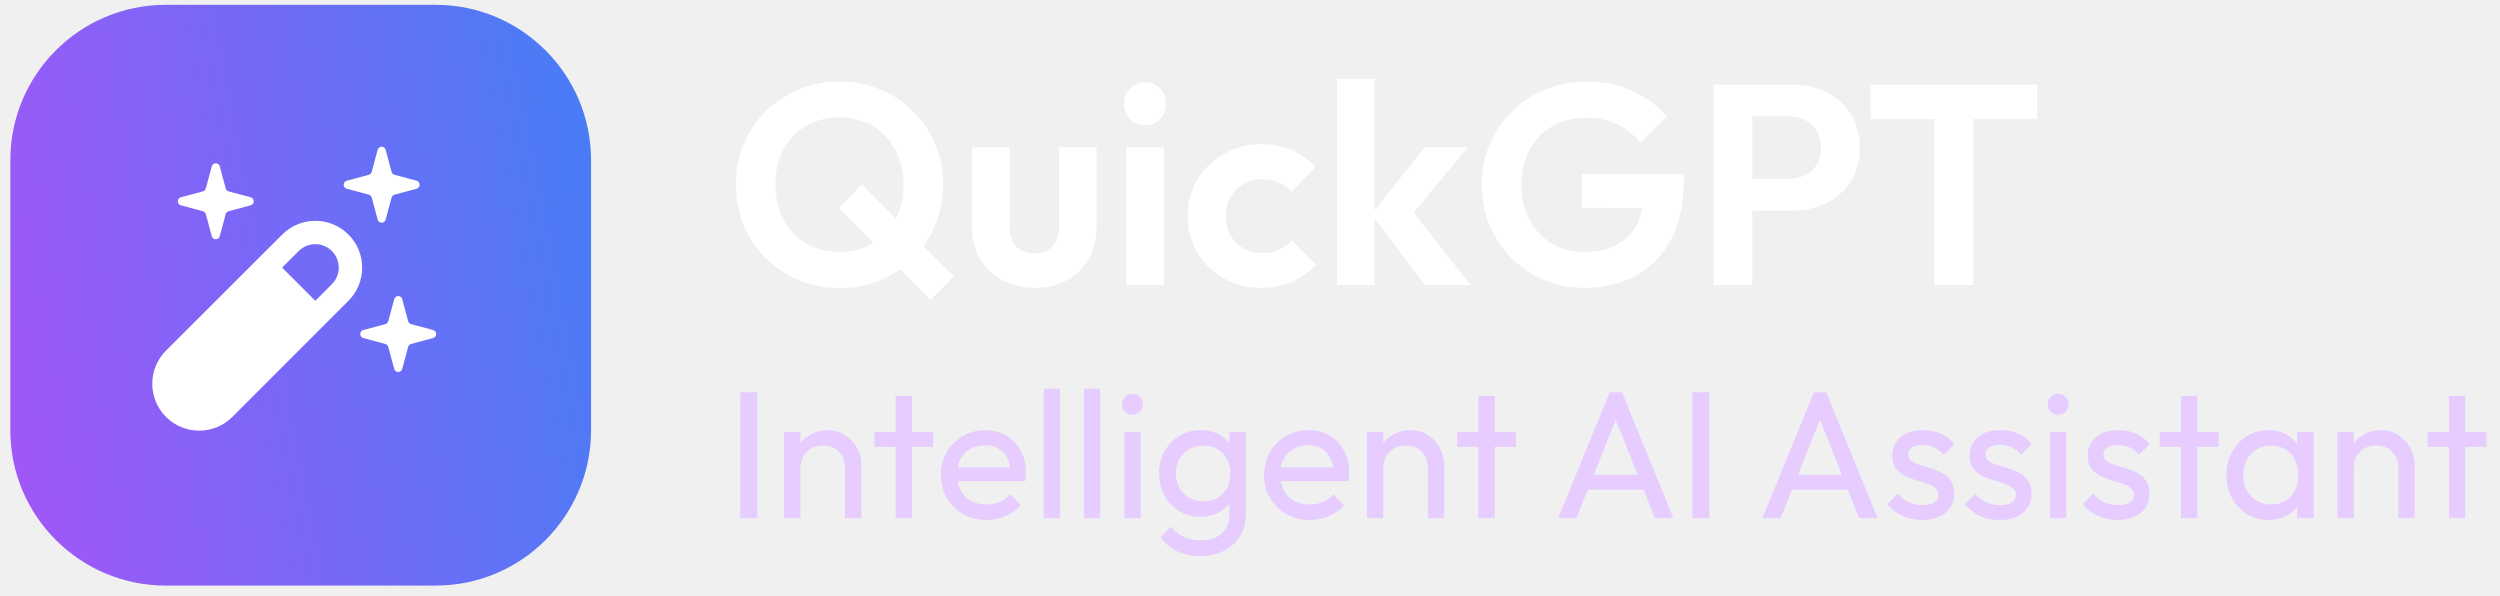
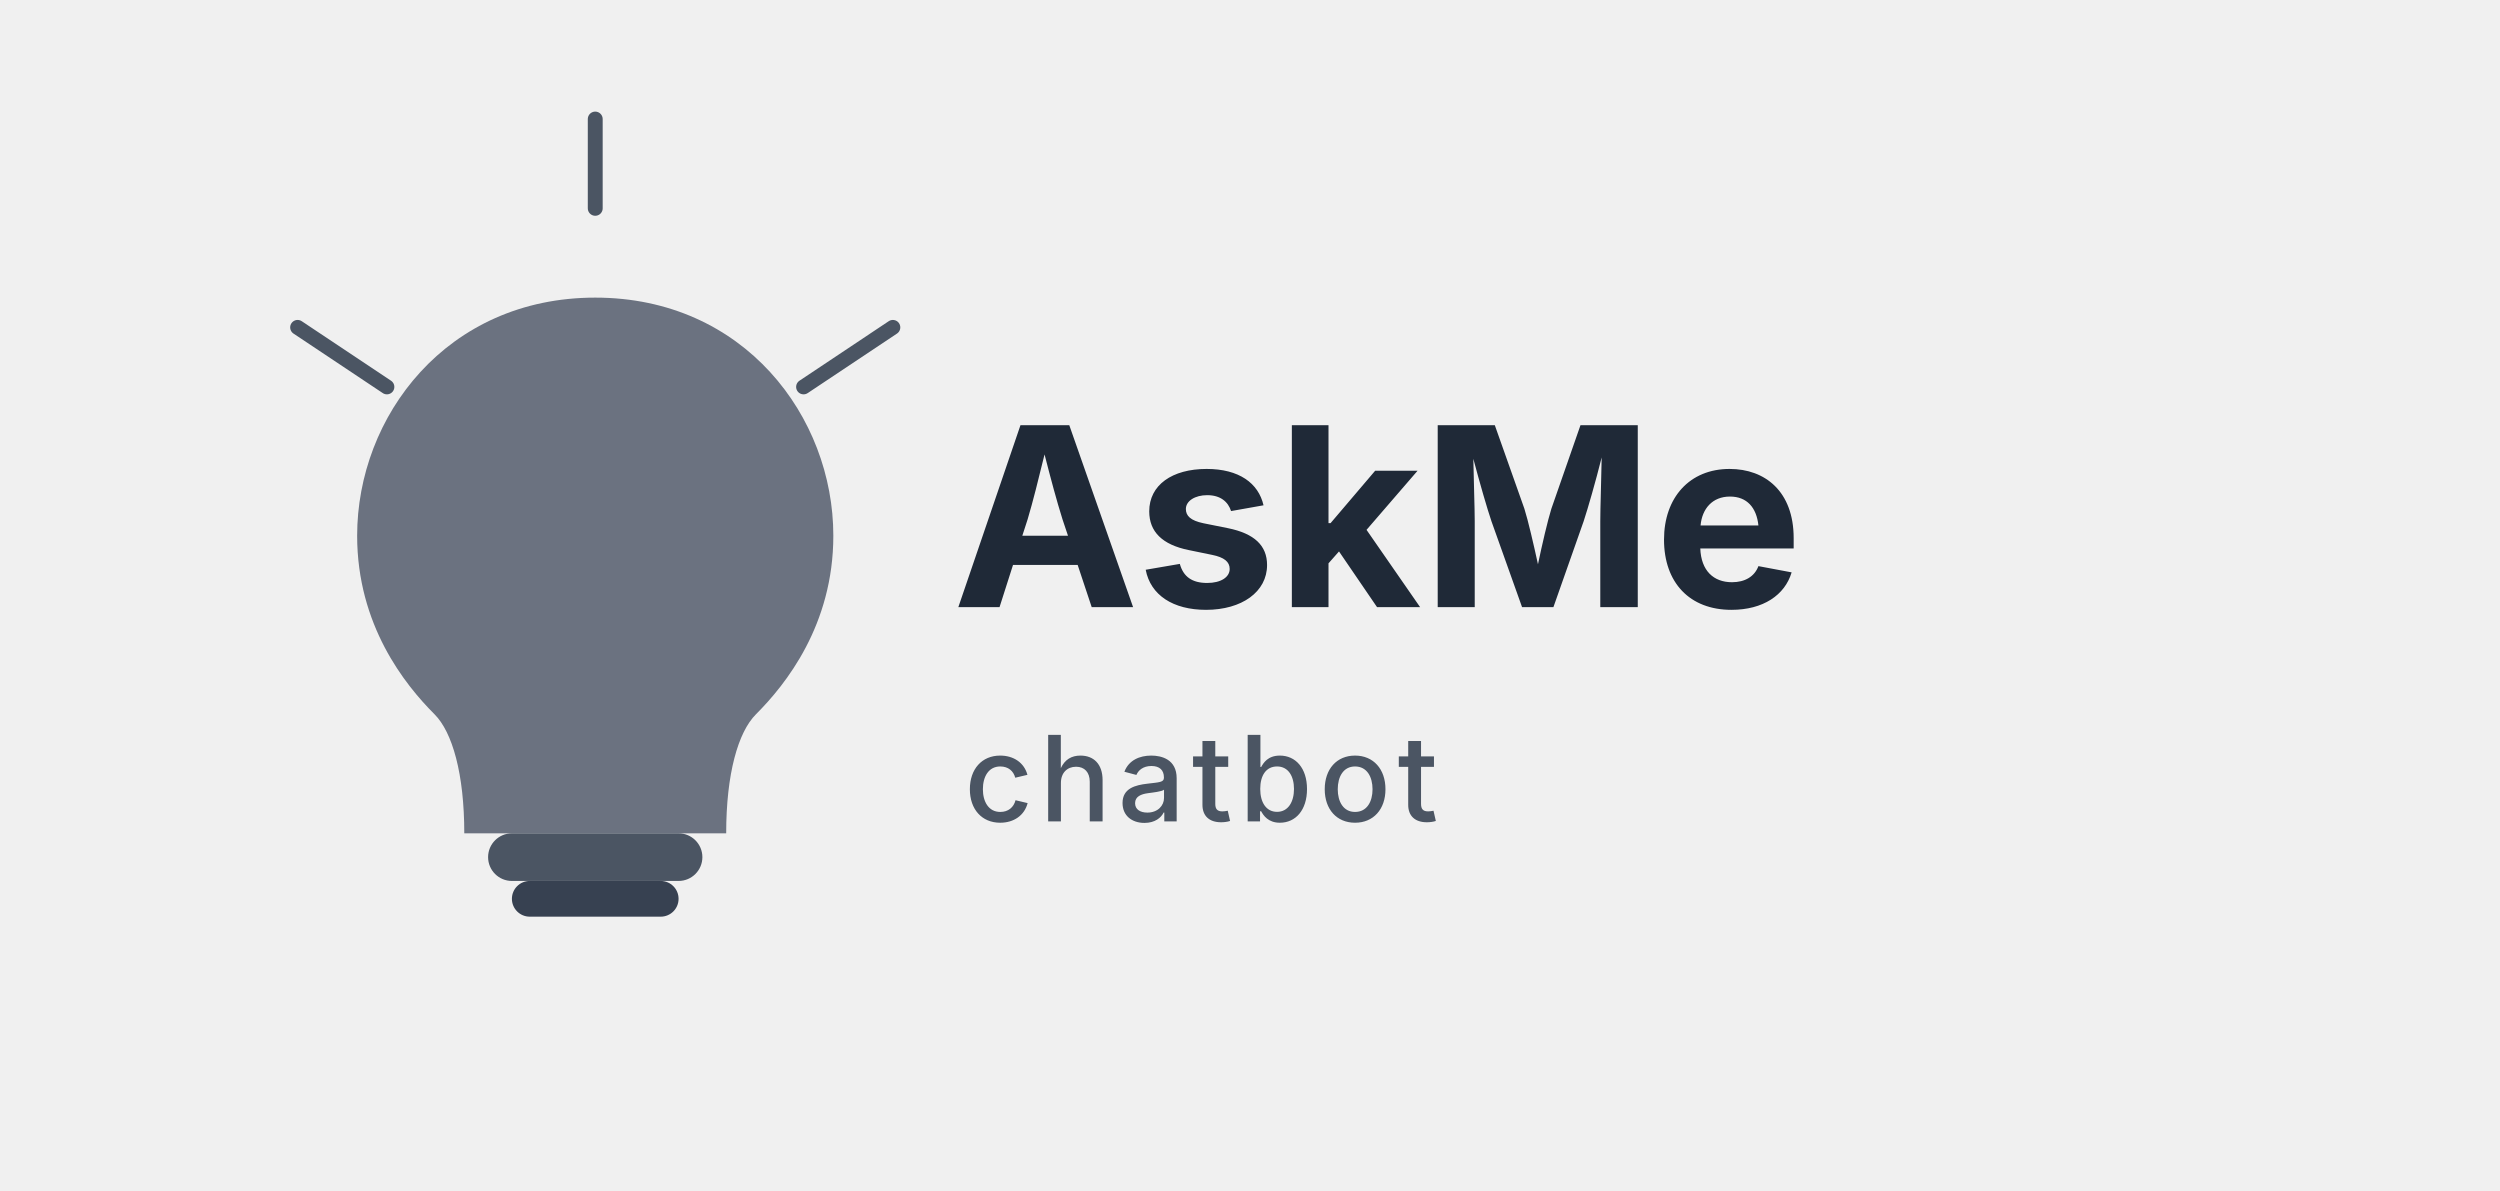
- <svg xmlns="http://www.w3.org/2000/svg" width="193" height="46" viewBox="0 0 193 46" fill="none">
-   <path d="M64.844 22.242C63.715 22.242 62.659 22.037 61.676 21.626C60.708 21.215 59.857 20.651 59.124 19.932C58.391 19.199 57.819 18.348 57.408 17.38C57.012 16.397 56.814 15.349 56.814 14.234C56.814 13.119 57.012 12.085 57.408 11.132C57.819 10.164 58.383 9.321 59.102 8.602C59.835 7.869 60.686 7.304 61.654 6.908C62.622 6.497 63.671 6.292 64.8 6.292C65.929 6.292 66.978 6.497 67.946 6.908C68.914 7.304 69.765 7.869 70.498 8.602C71.231 9.321 71.796 10.164 72.192 11.132C72.603 12.1 72.808 13.141 72.808 14.256C72.808 15.371 72.603 16.412 72.192 17.38C71.796 18.348 71.231 19.199 70.498 19.932C69.779 20.651 68.936 21.215 67.968 21.626C67 22.037 65.959 22.242 64.844 22.242ZM71.818 23.144L64.734 16.06L66.538 14.234L73.644 21.34L71.818 23.144ZM64.8 19.448C65.783 19.448 66.641 19.228 67.374 18.788C68.122 18.348 68.701 17.739 69.112 16.962C69.537 16.185 69.75 15.275 69.75 14.234C69.75 13.471 69.625 12.775 69.376 12.144C69.141 11.513 68.804 10.971 68.364 10.516C67.924 10.047 67.403 9.687 66.802 9.438C66.201 9.189 65.533 9.064 64.8 9.064C63.832 9.064 62.974 9.284 62.226 9.724C61.493 10.149 60.913 10.751 60.488 11.528C60.077 12.305 59.872 13.207 59.872 14.234C59.872 15.011 59.989 15.723 60.224 16.368C60.473 17.013 60.811 17.563 61.236 18.018C61.676 18.473 62.197 18.825 62.798 19.074C63.414 19.323 64.081 19.448 64.8 19.448ZM79.855 22.22C78.916 22.22 78.08 22.022 77.347 21.626C76.628 21.23 76.064 20.68 75.653 19.976C75.242 19.272 75.037 18.458 75.037 17.534V11.374H77.941V17.468C77.941 17.908 78.014 18.289 78.161 18.612C78.308 18.92 78.528 19.155 78.821 19.316C79.114 19.477 79.459 19.558 79.855 19.558C80.456 19.558 80.925 19.375 81.263 19.008C81.6 18.641 81.769 18.128 81.769 17.468V11.374H84.651V17.534C84.651 18.473 84.445 19.294 84.035 19.998C83.639 20.702 83.074 21.252 82.341 21.648C81.622 22.029 80.793 22.22 79.855 22.22ZM86.946 22V11.374H89.85V22L86.946 22ZM88.398 9.658C87.929 9.658 87.54 9.504 87.232 9.196C86.924 8.873 86.77 8.477 86.77 8.008C86.77 7.553 86.924 7.165 87.232 6.842C87.54 6.519 87.929 6.358 88.398 6.358C88.882 6.358 89.271 6.519 89.564 6.842C89.872 7.165 90.026 7.553 90.026 8.008C90.026 8.477 89.872 8.873 89.564 9.196C89.271 9.504 88.882 9.658 88.398 9.658ZM97.419 22.22C96.334 22.22 95.358 21.978 94.493 21.494C93.628 21.01 92.946 20.35 92.447 19.514C91.948 18.678 91.699 17.739 91.699 16.698C91.699 15.642 91.948 14.696 92.447 13.86C92.946 13.024 93.628 12.364 94.493 11.88C95.373 11.381 96.348 11.132 97.419 11.132C98.255 11.132 99.025 11.286 99.729 11.594C100.433 11.902 101.042 12.342 101.555 12.914L99.707 14.784C99.428 14.476 99.091 14.241 98.695 14.08C98.314 13.919 97.888 13.838 97.419 13.838C96.891 13.838 96.414 13.963 95.989 14.212C95.578 14.447 95.248 14.777 94.999 15.202C94.764 15.613 94.647 16.104 94.647 16.676C94.647 17.233 94.764 17.732 94.999 18.172C95.248 18.597 95.578 18.935 95.989 19.184C96.414 19.419 96.891 19.536 97.419 19.536C97.903 19.536 98.336 19.455 98.717 19.294C99.113 19.118 99.45 18.869 99.729 18.546L101.599 20.416C101.056 21.003 100.433 21.45 99.729 21.758C99.025 22.066 98.255 22.22 97.419 22.22ZM110.007 22L105.893 16.522L109.985 11.374H113.307L108.511 17.182L108.621 15.774L113.527 22H110.007ZM103.231 22V6.094H106.113V22H103.231ZM122.312 22.22C121.212 22.22 120.178 22.022 119.21 21.626C118.257 21.215 117.413 20.643 116.68 19.91C115.961 19.177 115.397 18.333 114.986 17.38C114.59 16.412 114.392 15.371 114.392 14.256C114.392 13.127 114.597 12.085 115.008 11.132C115.419 10.164 115.991 9.321 116.724 8.602C117.457 7.869 118.315 7.304 119.298 6.908C120.281 6.497 121.344 6.292 122.488 6.292C123.764 6.292 124.937 6.534 126.008 7.018C127.079 7.487 127.966 8.155 128.67 9.02L126.646 11.044C126.162 10.413 125.561 9.929 124.842 9.592C124.123 9.255 123.331 9.086 122.466 9.086C121.483 9.086 120.611 9.306 119.848 9.746C119.1 10.171 118.513 10.773 118.088 11.55C117.663 12.313 117.45 13.207 117.45 14.234C117.45 15.261 117.655 16.17 118.066 16.962C118.491 17.739 119.063 18.348 119.782 18.788C120.515 19.228 121.351 19.448 122.29 19.448C123.258 19.448 124.087 19.272 124.776 18.92C125.465 18.553 125.993 18.025 126.36 17.336C126.727 16.632 126.91 15.774 126.91 14.762L128.868 16.104L122.114 16.038V13.442H129.99V13.86C129.99 15.708 129.66 17.255 129 18.502C128.34 19.734 127.431 20.665 126.272 21.296C125.128 21.912 123.808 22.22 122.312 22.22ZM134.485 16.258V13.816L138.071 13.816C138.541 13.816 138.966 13.721 139.347 13.53C139.729 13.339 140.029 13.068 140.249 12.716C140.469 12.349 140.579 11.909 140.579 11.396C140.579 10.897 140.469 10.465 140.249 10.098C140.029 9.731 139.729 9.453 139.347 9.262C138.966 9.071 138.541 8.976 138.071 8.976L134.485 8.976V6.534H138.379C139.362 6.534 140.242 6.732 141.019 7.128C141.811 7.524 142.435 8.089 142.889 8.822C143.344 9.541 143.571 10.399 143.571 11.396C143.571 12.393 143.344 13.259 142.889 13.992C142.435 14.711 141.811 15.268 141.019 15.664C140.242 16.06 139.362 16.258 138.379 16.258H134.485ZM132.285 22V6.534H135.277V22H132.285ZM149.326 22V6.864H152.34V22L149.326 22ZM144.398 9.196V6.534H157.268V9.196H144.398Z" fill="white" />
-   <path d="M57.148 40V30.284H58.464V40H57.148ZM65.237 40V36.122C65.237 35.618 65.079 35.203 64.761 34.876C64.444 34.549 64.033 34.386 63.529 34.386C63.193 34.386 62.895 34.461 62.633 34.61C62.372 34.759 62.167 34.965 62.017 35.226C61.868 35.487 61.793 35.786 61.793 36.122L61.275 35.828C61.275 35.324 61.387 34.876 61.611 34.484C61.835 34.092 62.148 33.784 62.549 33.56C62.951 33.327 63.403 33.21 63.907 33.21C64.411 33.21 64.855 33.336 65.237 33.588C65.629 33.84 65.937 34.171 66.161 34.582C66.385 34.983 66.497 35.413 66.497 35.87V40H65.237ZM60.533 40V33.35H61.793V40H60.533ZM69.143 40V30.564H70.403V40H69.143ZM67.505 34.498V33.35H72.041V34.498H67.505ZM76.15 40.14C75.488 40.14 74.891 39.991 74.359 39.692C73.826 39.384 73.406 38.969 73.099 38.446C72.79 37.923 72.636 37.331 72.636 36.668C72.636 36.015 72.786 35.427 73.085 34.904C73.392 34.381 73.803 33.971 74.317 33.672C74.839 33.364 75.422 33.21 76.067 33.21C76.683 33.21 77.224 33.35 77.691 33.63C78.166 33.91 78.535 34.297 78.796 34.792C79.067 35.287 79.203 35.847 79.203 36.472C79.203 36.565 79.198 36.668 79.189 36.78C79.179 36.883 79.16 37.004 79.132 37.144H73.519V36.094H78.46L77.999 36.5C77.999 36.052 77.919 35.674 77.76 35.366C77.602 35.049 77.378 34.806 77.088 34.638C76.799 34.461 76.449 34.372 76.038 34.372C75.609 34.372 75.231 34.465 74.904 34.652C74.578 34.839 74.326 35.1 74.148 35.436C73.971 35.772 73.882 36.169 73.882 36.626C73.882 37.093 73.976 37.503 74.162 37.858C74.349 38.203 74.615 38.474 74.96 38.67C75.306 38.857 75.703 38.95 76.15 38.95C76.524 38.95 76.865 38.885 77.172 38.754C77.49 38.623 77.76 38.427 77.984 38.166L78.796 38.992C78.479 39.365 78.087 39.65 77.621 39.846C77.163 40.042 76.673 40.14 76.15 40.14ZM80.576 40V30.004H81.836V40H80.576ZM83.68 40V30.004H84.94V40H83.68ZM86.797 40V33.35H88.057V40H86.797ZM87.427 32.02C87.194 32.02 87.003 31.945 86.853 31.796C86.704 31.637 86.629 31.441 86.629 31.208C86.629 30.984 86.704 30.797 86.853 30.648C87.003 30.489 87.194 30.41 87.427 30.41C87.661 30.41 87.852 30.489 88.001 30.648C88.151 30.797 88.225 30.984 88.225 31.208C88.225 31.441 88.151 31.637 88.001 31.796C87.852 31.945 87.661 32.02 87.427 32.02ZM92.672 42.926C91.991 42.926 91.384 42.8 90.852 42.548C90.33 42.296 89.91 41.941 89.592 41.484L90.404 40.658C90.675 41.003 90.997 41.265 91.37 41.442C91.744 41.629 92.187 41.722 92.7 41.722C93.382 41.722 93.918 41.54 94.31 41.176C94.712 40.821 94.912 40.341 94.912 39.734V38.082L95.136 36.584L94.912 35.1V33.35H96.172V39.734C96.172 40.369 96.023 40.924 95.724 41.4C95.435 41.876 95.024 42.249 94.492 42.52C93.97 42.791 93.363 42.926 92.672 42.926ZM92.672 39.888C92.066 39.888 91.52 39.743 91.034 39.454C90.558 39.165 90.18 38.768 89.9 38.264C89.62 37.751 89.48 37.177 89.48 36.542C89.48 35.907 89.62 35.343 89.9 34.848C90.18 34.344 90.558 33.947 91.034 33.658C91.52 33.359 92.066 33.21 92.672 33.21C93.195 33.21 93.657 33.313 94.058 33.518C94.46 33.723 94.777 34.013 95.01 34.386C95.253 34.75 95.384 35.179 95.402 35.674V37.438C95.374 37.923 95.239 38.353 94.996 38.726C94.763 39.09 94.446 39.375 94.044 39.58C93.643 39.785 93.186 39.888 92.672 39.888ZM92.924 38.698C93.335 38.698 93.694 38.609 94.002 38.432C94.32 38.255 94.562 38.007 94.73 37.69C94.898 37.363 94.982 36.985 94.982 36.556C94.982 36.127 94.894 35.753 94.716 35.436C94.548 35.109 94.31 34.857 94.002 34.68C93.694 34.493 93.33 34.4 92.91 34.4C92.49 34.4 92.122 34.493 91.804 34.68C91.487 34.857 91.235 35.109 91.048 35.436C90.871 35.753 90.782 36.122 90.782 36.542C90.782 36.962 90.871 37.335 91.048 37.662C91.235 37.989 91.487 38.245 91.804 38.432C92.131 38.609 92.504 38.698 92.924 38.698ZM101.102 40.14C100.439 40.14 99.842 39.991 99.31 39.692C98.778 39.384 98.358 38.969 98.05 38.446C97.742 37.923 97.588 37.331 97.588 36.668C97.588 36.015 97.737 35.427 98.036 34.904C98.344 34.381 98.754 33.971 99.268 33.672C99.79 33.364 100.374 33.21 101.018 33.21C101.634 33.21 102.175 33.35 102.642 33.63C103.118 33.91 103.486 34.297 103.748 34.792C104.018 35.287 104.154 35.847 104.154 36.472C104.154 36.565 104.149 36.668 104.14 36.78C104.13 36.883 104.112 37.004 104.084 37.144H98.47V36.094H103.412L102.95 36.5C102.95 36.052 102.87 35.674 102.712 35.366C102.553 35.049 102.329 34.806 102.04 34.638C101.75 34.461 101.4 34.372 100.99 34.372C100.56 34.372 100.182 34.465 99.856 34.652C99.529 34.839 99.277 35.1 99.1 35.436C98.922 35.772 98.834 36.169 98.834 36.626C98.834 37.093 98.927 37.503 99.114 37.858C99.3 38.203 99.566 38.474 99.912 38.67C100.257 38.857 100.654 38.95 101.102 38.95C101.475 38.95 101.816 38.885 102.124 38.754C102.441 38.623 102.712 38.427 102.936 38.166L103.748 38.992C103.43 39.365 103.038 39.65 102.572 39.846C102.114 40.042 101.624 40.14 101.102 40.14ZM110.232 40V36.122C110.232 35.618 110.073 35.203 109.756 34.876C109.438 34.549 109.028 34.386 108.524 34.386C108.188 34.386 107.889 34.461 107.628 34.61C107.366 34.759 107.161 34.965 107.012 35.226C106.862 35.487 106.788 35.786 106.788 36.122L106.27 35.828C106.27 35.324 106.382 34.876 106.606 34.484C106.83 34.092 107.142 33.784 107.544 33.56C107.945 33.327 108.398 33.21 108.902 33.21C109.406 33.21 109.849 33.336 110.232 33.588C110.624 33.84 110.932 34.171 111.156 34.582C111.38 34.983 111.492 35.413 111.492 35.87V40H110.232ZM105.528 40V33.35H106.788V40H105.528ZM114.137 40V30.564H115.397V40H114.137ZM112.499 34.498V33.35H117.035V34.498H112.499ZM120.295 40L124.271 30.284H125.223L129.185 40H127.757L124.495 31.782H124.985L121.695 40H120.295ZM122.185 37.802V36.654H127.295V37.802H122.185ZM130.648 40V30.284H131.964V40H130.648ZM136.059 40L140.035 30.284H140.987L144.949 40H143.521L140.259 31.782H140.749L137.459 40H136.059ZM137.949 37.802V36.654H143.059V37.802H137.949ZM148.411 40.14C148.038 40.14 147.683 40.093 147.347 40C147.02 39.897 146.717 39.757 146.437 39.58C146.157 39.393 145.914 39.174 145.709 38.922L146.521 38.11C146.764 38.409 147.044 38.633 147.361 38.782C147.678 38.922 148.033 38.992 148.425 38.992C148.817 38.992 149.12 38.927 149.335 38.796C149.55 38.656 149.657 38.465 149.657 38.222C149.657 37.979 149.568 37.793 149.391 37.662C149.223 37.522 149.004 37.41 148.733 37.326C148.462 37.233 148.173 37.144 147.865 37.06C147.566 36.967 147.282 36.85 147.011 36.71C146.74 36.57 146.516 36.379 146.339 36.136C146.171 35.893 146.087 35.571 146.087 35.17C146.087 34.769 146.185 34.423 146.381 34.134C146.577 33.835 146.848 33.607 147.193 33.448C147.548 33.289 147.972 33.21 148.467 33.21C148.99 33.21 149.452 33.303 149.853 33.49C150.264 33.667 150.6 33.938 150.861 34.302L150.049 35.114C149.862 34.871 149.629 34.685 149.349 34.554C149.078 34.423 148.77 34.358 148.425 34.358C148.061 34.358 147.781 34.423 147.585 34.554C147.398 34.675 147.305 34.848 147.305 35.072C147.305 35.296 147.389 35.469 147.557 35.59C147.725 35.711 147.944 35.814 148.215 35.898C148.495 35.982 148.784 36.071 149.083 36.164C149.382 36.248 149.666 36.365 149.937 36.514C150.208 36.663 150.427 36.864 150.595 37.116C150.772 37.368 150.861 37.699 150.861 38.11C150.861 38.735 150.637 39.23 150.189 39.594C149.75 39.958 149.158 40.14 148.411 40.14ZM154.386 40.14C154.012 40.14 153.658 40.093 153.322 40C152.995 39.897 152.692 39.757 152.412 39.58C152.132 39.393 151.889 39.174 151.684 38.922L152.496 38.11C152.738 38.409 153.018 38.633 153.336 38.782C153.653 38.922 154.008 38.992 154.4 38.992C154.792 38.992 155.095 38.927 155.31 38.796C155.524 38.656 155.632 38.465 155.632 38.222C155.632 37.979 155.543 37.793 155.366 37.662C155.198 37.522 154.978 37.41 154.708 37.326C154.437 37.233 154.148 37.144 153.84 37.06C153.541 36.967 153.256 36.85 152.986 36.71C152.715 36.57 152.491 36.379 152.314 36.136C152.146 35.893 152.062 35.571 152.062 35.17C152.062 34.769 152.16 34.423 152.356 34.134C152.552 33.835 152.822 33.607 153.168 33.448C153.522 33.289 153.947 33.21 154.442 33.21C154.964 33.21 155.426 33.303 155.828 33.49C156.238 33.667 156.574 33.938 156.836 34.302L156.024 35.114C155.837 34.871 155.604 34.685 155.324 34.554C155.053 34.423 154.745 34.358 154.4 34.358C154.036 34.358 153.756 34.423 153.56 34.554C153.373 34.675 153.28 34.848 153.28 35.072C153.28 35.296 153.364 35.469 153.532 35.59C153.7 35.711 153.919 35.814 154.19 35.898C154.47 35.982 154.759 36.071 155.058 36.164C155.356 36.248 155.641 36.365 155.912 36.514C156.182 36.663 156.402 36.864 156.57 37.116C156.747 37.368 156.836 37.699 156.836 38.11C156.836 38.735 156.612 39.23 156.164 39.594C155.725 39.958 155.132 40.14 154.386 40.14ZM158.26 40V33.35H159.52V40H158.26ZM158.89 32.02C158.657 32.02 158.466 31.945 158.316 31.796C158.167 31.637 158.092 31.441 158.092 31.208C158.092 30.984 158.167 30.797 158.316 30.648C158.466 30.489 158.657 30.41 158.89 30.41C159.124 30.41 159.315 30.489 159.464 30.648C159.614 30.797 159.688 30.984 159.688 31.208C159.688 31.441 159.614 31.637 159.464 31.796C159.315 31.945 159.124 32.02 158.89 32.02ZM163.491 40.14C163.118 40.14 162.763 40.093 162.427 40C162.1 39.897 161.797 39.757 161.517 39.58C161.237 39.393 160.994 39.174 160.789 38.922L161.601 38.11C161.844 38.409 162.124 38.633 162.441 38.782C162.758 38.922 163.113 38.992 163.505 38.992C163.897 38.992 164.2 38.927 164.415 38.796C164.63 38.656 164.737 38.465 164.737 38.222C164.737 37.979 164.648 37.793 164.471 37.662C164.303 37.522 164.084 37.41 163.813 37.326C163.542 37.233 163.253 37.144 162.945 37.06C162.646 36.967 162.362 36.85 162.091 36.71C161.82 36.57 161.596 36.379 161.419 36.136C161.251 35.893 161.167 35.571 161.167 35.17C161.167 34.769 161.265 34.423 161.461 34.134C161.657 33.835 161.928 33.607 162.273 33.448C162.628 33.289 163.052 33.21 163.547 33.21C164.07 33.21 164.532 33.303 164.933 33.49C165.344 33.667 165.68 33.938 165.941 34.302L165.129 35.114C164.942 34.871 164.709 34.685 164.429 34.554C164.158 34.423 163.85 34.358 163.505 34.358C163.141 34.358 162.861 34.423 162.665 34.554C162.478 34.675 162.385 34.848 162.385 35.072C162.385 35.296 162.469 35.469 162.637 35.59C162.805 35.711 163.024 35.814 163.295 35.898C163.575 35.982 163.864 36.071 164.163 36.164C164.462 36.248 164.746 36.365 165.017 36.514C165.288 36.663 165.507 36.864 165.675 37.116C165.852 37.368 165.941 37.699 165.941 38.11C165.941 38.735 165.717 39.23 165.269 39.594C164.83 39.958 164.238 40.14 163.491 40.14ZM168.374 40V30.564H169.634V40H168.374ZM166.736 34.498V33.35H171.272V34.498H166.736ZM175.129 40.14C174.522 40.14 173.972 39.991 173.477 39.692C172.982 39.384 172.59 38.969 172.301 38.446C172.021 37.923 171.881 37.335 171.881 36.682C171.881 36.029 172.021 35.441 172.301 34.918C172.59 34.395 172.978 33.98 173.463 33.672C173.958 33.364 174.513 33.21 175.129 33.21C175.633 33.21 176.081 33.317 176.473 33.532C176.874 33.737 177.196 34.027 177.439 34.4C177.682 34.764 177.817 35.189 177.845 35.674V37.676C177.817 38.152 177.682 38.577 177.439 38.95C177.206 39.323 176.888 39.617 176.487 39.832C176.095 40.037 175.642 40.14 175.129 40.14ZM175.339 38.95C175.964 38.95 176.468 38.74 176.851 38.32C177.234 37.891 177.425 37.345 177.425 36.682C177.425 36.225 177.336 35.828 177.159 35.492C176.991 35.147 176.748 34.881 176.431 34.694C176.114 34.498 175.745 34.4 175.325 34.4C174.905 34.4 174.532 34.498 174.205 34.694C173.888 34.89 173.636 35.161 173.449 35.506C173.272 35.842 173.183 36.229 173.183 36.668C173.183 37.116 173.272 37.513 173.449 37.858C173.636 38.194 173.892 38.46 174.219 38.656C174.546 38.852 174.919 38.95 175.339 38.95ZM177.341 40V38.208L177.579 36.584L177.341 34.974V33.35H178.615V40H177.341ZM185.153 40V36.122C185.153 35.618 184.995 35.203 184.677 34.876C184.36 34.549 183.949 34.386 183.445 34.386C183.109 34.386 182.811 34.461 182.549 34.61C182.288 34.759 182.083 34.965 181.933 35.226C181.784 35.487 181.709 35.786 181.709 36.122L181.191 35.828C181.191 35.324 181.303 34.876 181.527 34.484C181.751 34.092 182.064 33.784 182.465 33.56C182.867 33.327 183.319 33.21 183.823 33.21C184.327 33.21 184.771 33.336 185.153 33.588C185.545 33.84 185.853 34.171 186.077 34.582C186.301 34.983 186.413 35.413 186.413 35.87V40H185.153ZM180.449 40V33.35H181.709V40H180.449ZM189.059 40V30.564H190.319V40H189.059ZM187.421 34.498V33.35H191.957V34.498H187.421Z" fill="#E6CCFF" />
-   <rect x="0.797" y="0.373" width="44.833" height="44.833" rx="12" fill="url(#paint0_linear_8961_4661)" />
-   <path fill-rule="evenodd" clip-rule="evenodd" d="M17.936 32.186L26.901 23.218C28.315 21.804 28.312 19.511 26.894 18.101C25.482 16.696 23.201 16.698 21.792 18.105L12.818 27.065C11.402 28.478 11.402 30.772 12.816 32.187C14.23 33.6 16.523 33.6 17.936 32.186ZM21.779 20.661L24.34 23.222L25.621 21.941C26.328 21.234 26.328 20.087 25.621 19.38C24.914 18.673 23.767 18.673 23.06 19.38L21.779 20.661Z" fill="white" />
-   <path d="M16.348 12.846C16.433 12.53 16.881 12.53 16.966 12.846L17.424 14.547C17.454 14.657 17.54 14.743 17.65 14.773L19.351 15.231C19.666 15.316 19.666 15.764 19.351 15.849L17.65 16.307C17.54 16.337 17.454 16.423 17.424 16.533L16.966 18.233C16.881 18.549 16.433 18.549 16.348 18.233L15.89 16.533C15.86 16.423 15.774 16.337 15.664 16.307L13.963 15.849C13.648 15.764 13.648 15.316 13.963 15.231L15.664 14.773C15.774 14.743 15.86 14.657 15.89 14.547L16.348 12.846Z" fill="white" />
-   <path d="M29.154 11.567C29.24 11.251 29.688 11.251 29.773 11.567L30.231 13.268C30.26 13.378 30.346 13.464 30.457 13.493L32.157 13.951C32.473 14.036 32.473 14.485 32.157 14.57L30.457 15.027C30.346 15.057 30.26 15.143 30.231 15.254L29.773 16.954C29.688 17.27 29.24 17.27 29.154 16.954L28.697 15.254C28.667 15.143 28.581 15.057 28.471 15.027L26.77 14.57C26.454 14.485 26.454 14.036 26.77 13.951L28.471 13.493C28.581 13.464 28.667 13.378 28.697 13.268L29.154 11.567Z" fill="white" />
-   <path d="M30.434 23.094C30.519 22.778 30.967 22.778 31.052 23.094L31.51 24.795C31.54 24.905 31.626 24.991 31.736 25.021L33.437 25.479C33.752 25.564 33.752 26.012 33.437 26.097L31.736 26.555C31.626 26.584 31.54 26.671 31.51 26.781L31.052 28.481C30.967 28.797 30.519 28.797 30.434 28.481L29.976 26.781C29.946 26.671 29.86 26.584 29.75 26.555L28.049 26.097C27.733 26.012 27.733 25.564 28.049 25.479L29.75 25.021C29.86 24.991 29.946 24.905 29.976 24.795L30.434 23.094Z" fill="white" />
-   <defs>
-     <linearGradient id="paint0_linear_8961_4661" x1="51.607" y1="16.812" x2="-2.192" y2="27.273" gradientUnits="userSpaceOnUse">
-       <stop stop-color="#4080F6" />
-       <stop offset="1" stop-color="#A356F7" />
-     </linearGradient>
-   </defs>
+ <svg xmlns="http://www.w3.org/2000/svg" width="420" height="200" viewBox="0 0 420 200">
+   <line x1="100" y1="20" x2="100" y2="35" stroke="#4B5563" stroke-width="2.5" stroke-linecap="round" />
+   <line x1="50" y1="55" x2="65" y2="65" stroke="#4B5563" stroke-width="2.5" stroke-linecap="round" />
+   <line x1="150" y1="55" x2="135" y2="65" stroke="#4B5563" stroke-width="2.5" stroke-linecap="round" />
+   <path d="M100 50            C75 50 60 70 60 90            C60 105 68 115 73 120            C76 123 78 130 78 140            H122            C122 130 124 123 127 120            C132 115 140 105 140 90            C140 70 125 50 100 50Z" fill="#6B7280" />
+   <rect x="82" y="140" width="36" height="8" rx="4" fill="#4B5563" />
+   <rect x="86" y="148" width="28" height="6" rx="3" fill="#374151" />
+   <text x="160" y="102" font-size="42" font-weight="700" fill="#1F2937" font-family="Montserrat, Inter, system-ui, Arial, sans-serif">
+     AskMe
+   </text>
+   <text x="162" y="138" font-size="20" font-weight="500" letter-spacing="1.1" fill="#4B5563" font-family="Montserrat, Inter, system-ui, Arial, sans-serif">
+     chatbot
+   </text>
</svg>
